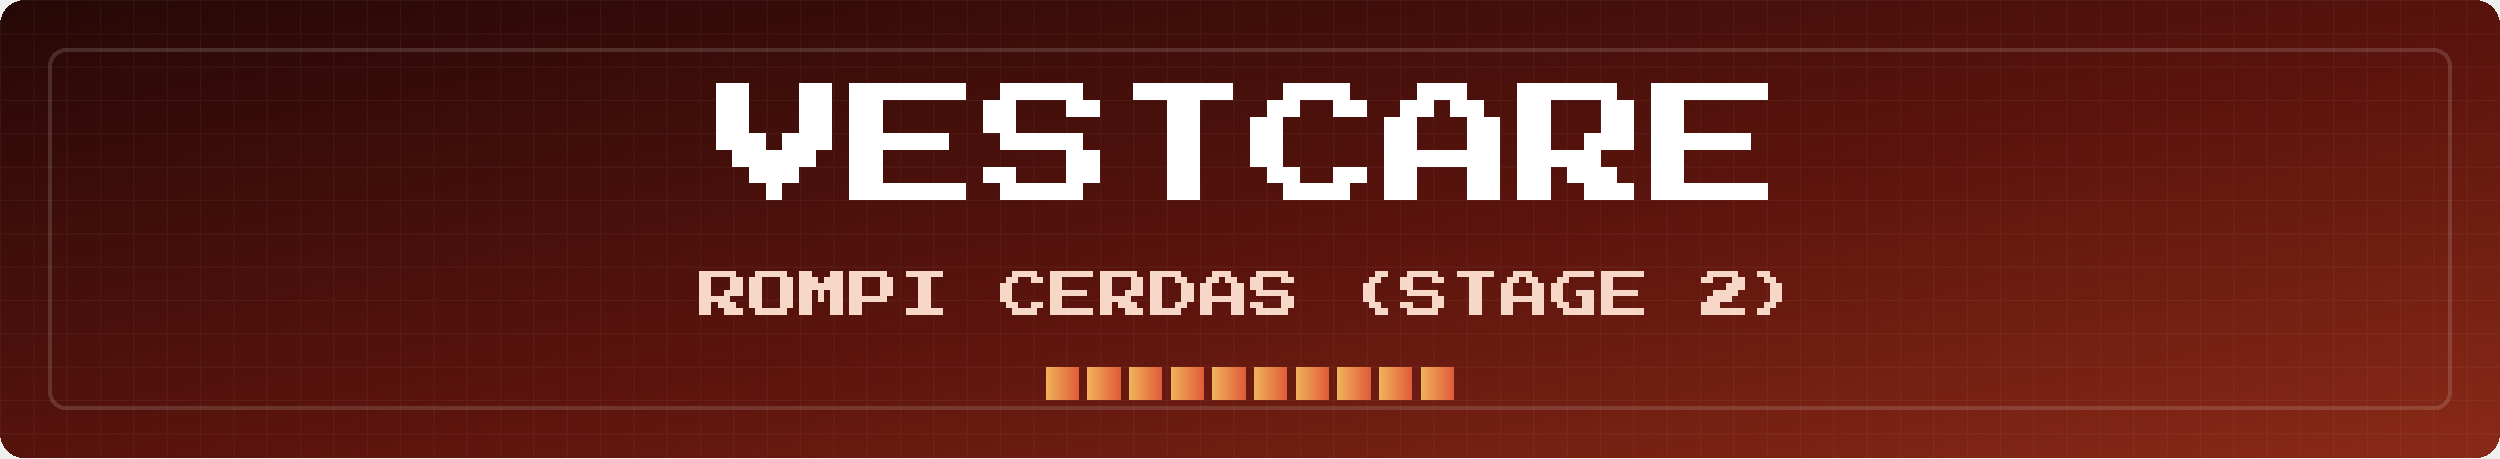
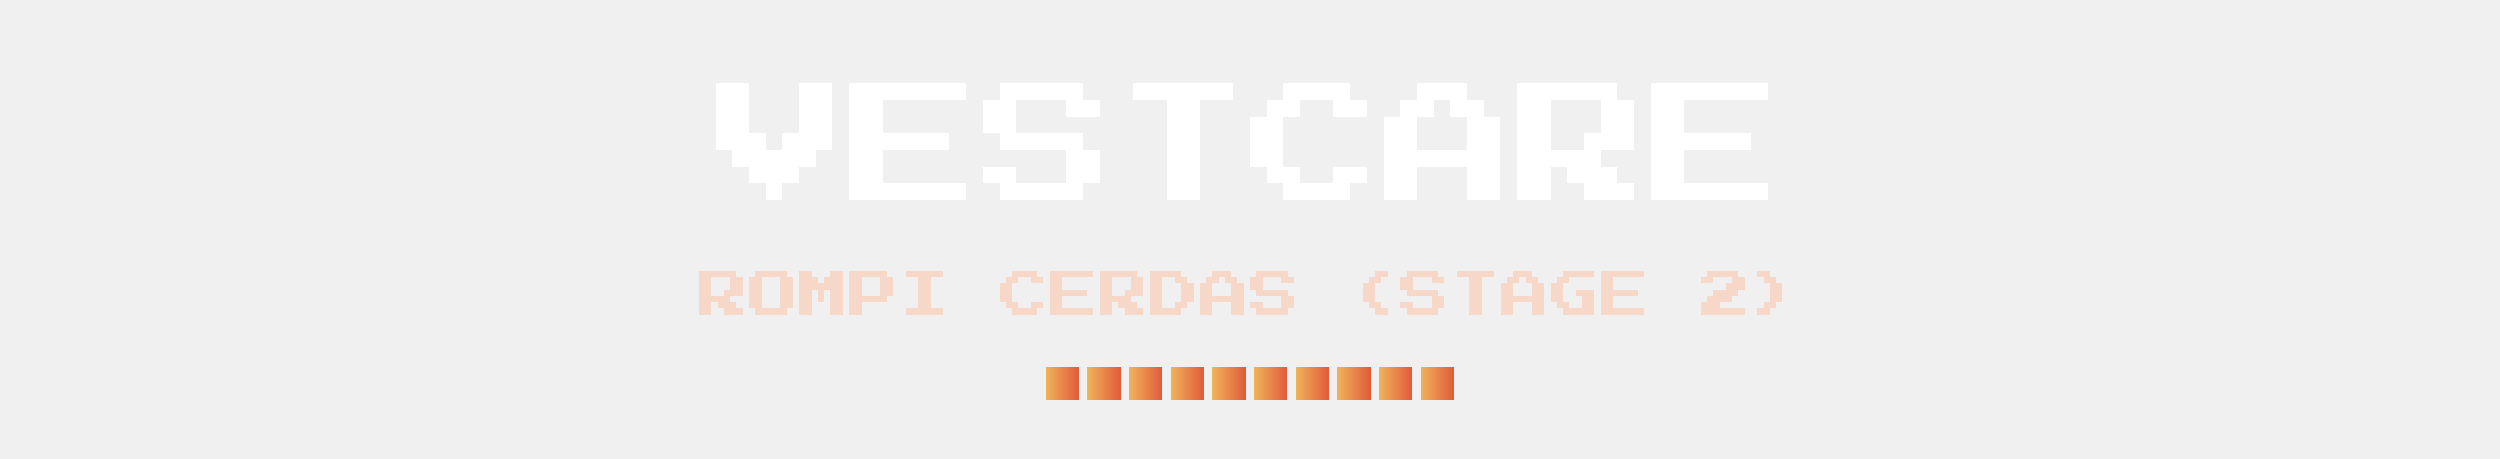
<svg xmlns="http://www.w3.org/2000/svg" width="1200" height="220" viewBox="0 0 1200 220" role="img" aria-labelledby="judul subjudul" shape-rendering="crispEdges">
  <defs>
    <linearGradient id="latar" x1="0" y1="0" x2="1" y2="1">
      <stop offset="0%" stop-color="#250806" />
      <stop offset="55%" stop-color="#5b140d" />
      <stop offset="100%" stop-color="#8a2a17" />
    </linearGradient>
    <linearGradient id="aksen" x1="0" y1="0" x2="1" y2="0">
      <stop offset="0%" stop-color="#f0b35a" />
      <stop offset="100%" stop-color="#e05a3a" />
    </linearGradient>
    <pattern id="grid" width="16" height="16" patternUnits="userSpaceOnUse">
      <path d="M 16 0 L 0 0 0 16" fill="none" stroke="#ffffff" stroke-opacity="0.045" stroke-width="1" />
    </pattern>
  </defs>
-   <rect width="1200" height="220" rx="12" fill="url(#latar)" />
-   <rect width="1200" height="220" rx="12" fill="url(#grid)" />
-   <rect x="24" y="24" width="1152" height="172" rx="8" fill="none" stroke="#ffffff" stroke-opacity="0.14" stroke-width="2" />
  <path d="M367.552 96.0V88.0H359.552V80.0H351.552V72.0H343.552V40.0H359.552V64.0H367.552V72.0H375.552V64.0H383.552V40.0H399.552V72.0H391.552V80.0H383.552V88.0H375.552V96.0ZM407.68 96.0V40.0H463.68V48.0H423.68V64.0H455.68V72.0H423.68V88.0H463.68V96.0ZM479.808 96.0V88.0H471.808V80.0H487.808V88.0H511.808V72.0H479.808V64.0H471.808V48.0H479.808V40.0H519.808V48.0H527.808V56.0H511.808V48.0H487.808V64.0H519.808V72.0H527.808V88.0H519.808V96.0ZM559.936 96.0V48.0H543.936V40.0H591.936V48.0H575.936V96.0ZM616.064 96.0V88.0H608.064V80.0H600.064V56.0H608.064V48.0H616.064V40.0H648.064V48.0H656.064V56.0H640.064V48.0H624.064V56.0H616.064V80.0H624.064V88.0H640.064V80.0H656.064V88.0H648.064V96.0ZM664.192 96.0V56.0H672.192V48.0H680.192V40.0H704.192V48.0H712.192V56.0H720.192V96.0H704.192V80.0H680.192V96.0ZM680.192 72.0H704.192V56.0H696.192V48.0H688.192V56.0H680.192ZM728.32 96.0V40.0H776.32V48.0H784.32V72.0H768.32V80.0H776.32V88.0H784.32V96.0H760.32V88.0H752.32V80.0H744.32V96.0ZM744.32 72.0H760.32V64.0H768.32V48.0H744.32ZM792.448 96.0V40.0H848.448V48.0H808.448V64.0H840.448V72.0H808.448V88.0H848.448V96.0Z" fill="#ffffff" />
  <path d="M335.496 151.0V130.0H353.496V133.0H356.496V142.0H350.496V145.0H353.496V148.0H356.496V151.0H347.496V148.0H344.496V145.0H341.496V151.0ZM341.496 142.0H347.496V139.0H350.496V133.0H341.496ZM362.544 151.0V148.0H359.544V133.0H362.544V130.0H377.544V133.0H380.544V148.0H377.544V151.0ZM365.544 148.0H374.544V133.0H365.544ZM383.592 151.0V130.0H389.592V133.0H392.592V136.0H395.592V133.0H398.592V130.0H404.592V151.0H398.592V139.0H395.592V145.0H392.592V139.0H389.592V151.0ZM407.64 151.0V130.0H425.64V133.0H428.64V142.0H425.64V145.0H413.64V151.0ZM413.64 142.0H422.64V133.0H413.64ZM434.688 151.0V148.0H440.688V133.0H434.688V130.0H452.688V133.0H446.688V148.0H452.688V151.0ZM485.784 151.0V148.0H482.784V145.0H479.784V136.0H482.784V133.0H485.784V130.0H497.784V133.0H500.784V136.0H494.784V133.0H488.784V136.0H485.784V145.0H488.784V148.0H494.784V145.0H500.784V148.0H497.784V151.0ZM503.832 151.0V130.0H524.832V133.0H509.832V139.0H521.832V142.0H509.832V148.0H524.832V151.0ZM527.88 151.0V130.0H545.88V133.0H548.88V142.0H542.88V145.0H545.88V148.0H548.88V151.0H539.88V148.0H536.88V145.0H533.88V151.0ZM533.88 142.0H539.88V139.0H542.88V133.0H533.88ZM551.928 151.0V130.0H566.928V133.0H569.928V136.0H572.928V145.0H569.928V148.0H566.928V151.0ZM557.928 148.0H563.928V145.0H566.928V136.0H563.928V133.0H557.928ZM575.976 151.0V136.0H578.976V133.0H581.976V130.0H590.976V133.0H593.976V136.0H596.976V151.0H590.976V145.0H581.976V151.0ZM581.976 142.0H590.976V136.0H587.976V133.0H584.976V136.0H581.976ZM603.024 151.0V148.0H600.024V145.0H606.024V148.0H615.024V142.0H603.024V139.0H600.024V133.0H603.024V130.0H618.024V133.0H621.024V136.0H615.024V133.0H606.024V139.0H618.024V142.0H621.024V148.0H618.024V151.0ZM660.12 151.0V148.0H657.12V145.0H654.12V136.0H657.12V133.0H660.12V130.0H666.12V133.0H663.12V136.0H660.12V145.0H663.12V148.0H666.12V151.0ZM675.168 151.0V148.0H672.168V145.0H678.168V148.0H687.168V142.0H675.168V139.0H672.168V133.0H675.168V130.0H690.168V133.0H693.168V136.0H687.168V133.0H678.168V139.0H690.168V142.0H693.168V148.0H690.168V151.0ZM705.216 151.0V133.0H699.216V130.0H717.216V133.0H711.216V151.0ZM720.264 151.0V136.0H723.264V133.0H726.264V130.0H735.264V133.0H738.264V136.0H741.264V151.0H735.264V145.0H726.264V151.0ZM726.264 142.0H735.264V136.0H732.264V133.0H729.264V136.0H726.264ZM750.312 151.0V148.0H747.312V145.0H744.312V136.0H747.312V133.0H750.312V130.0H765.312V133.0H753.312V136.0H750.312V145.0H753.312V148.0H759.312V142.0H756.312V139.0H765.312V151.0ZM768.36 151.0V130.0H789.36V133.0H774.36V139.0H786.36V142.0H774.36V148.0H789.36V151.0ZM816.456 151.0V145.0H819.456V142.0H822.456V139.0H828.456V136.0H831.456V133.0H822.456V136.0H816.456V133.0H819.456V130.0H834.456V133.0H837.456V139.0H834.456V142.0H831.456V145.0H825.456V148.0H837.456V151.0ZM843.504 151.0V148.0H846.504V145.0H849.504V136.0H846.504V133.0H843.504V130.0H849.504V133.0H852.504V136.0H855.504V145.0H852.504V148.0H849.504V151.0Z" fill="#f6d7c8" />
  <g fill="url(#aksen)">
    <rect x="502" y="176" width="16" height="16" />
    <rect x="522" y="176" width="16" height="16" />
    <rect x="542" y="176" width="16" height="16" />
    <rect x="562" y="176" width="16" height="16" />
    <rect x="582" y="176" width="16" height="16" />
    <rect x="602" y="176" width="16" height="16" />
    <rect x="622" y="176" width="16" height="16" />
    <rect x="642" y="176" width="16" height="16" />
    <rect x="662" y="176" width="16" height="16" />
    <rect x="682" y="176" width="16" height="16" />
  </g>
</svg>
